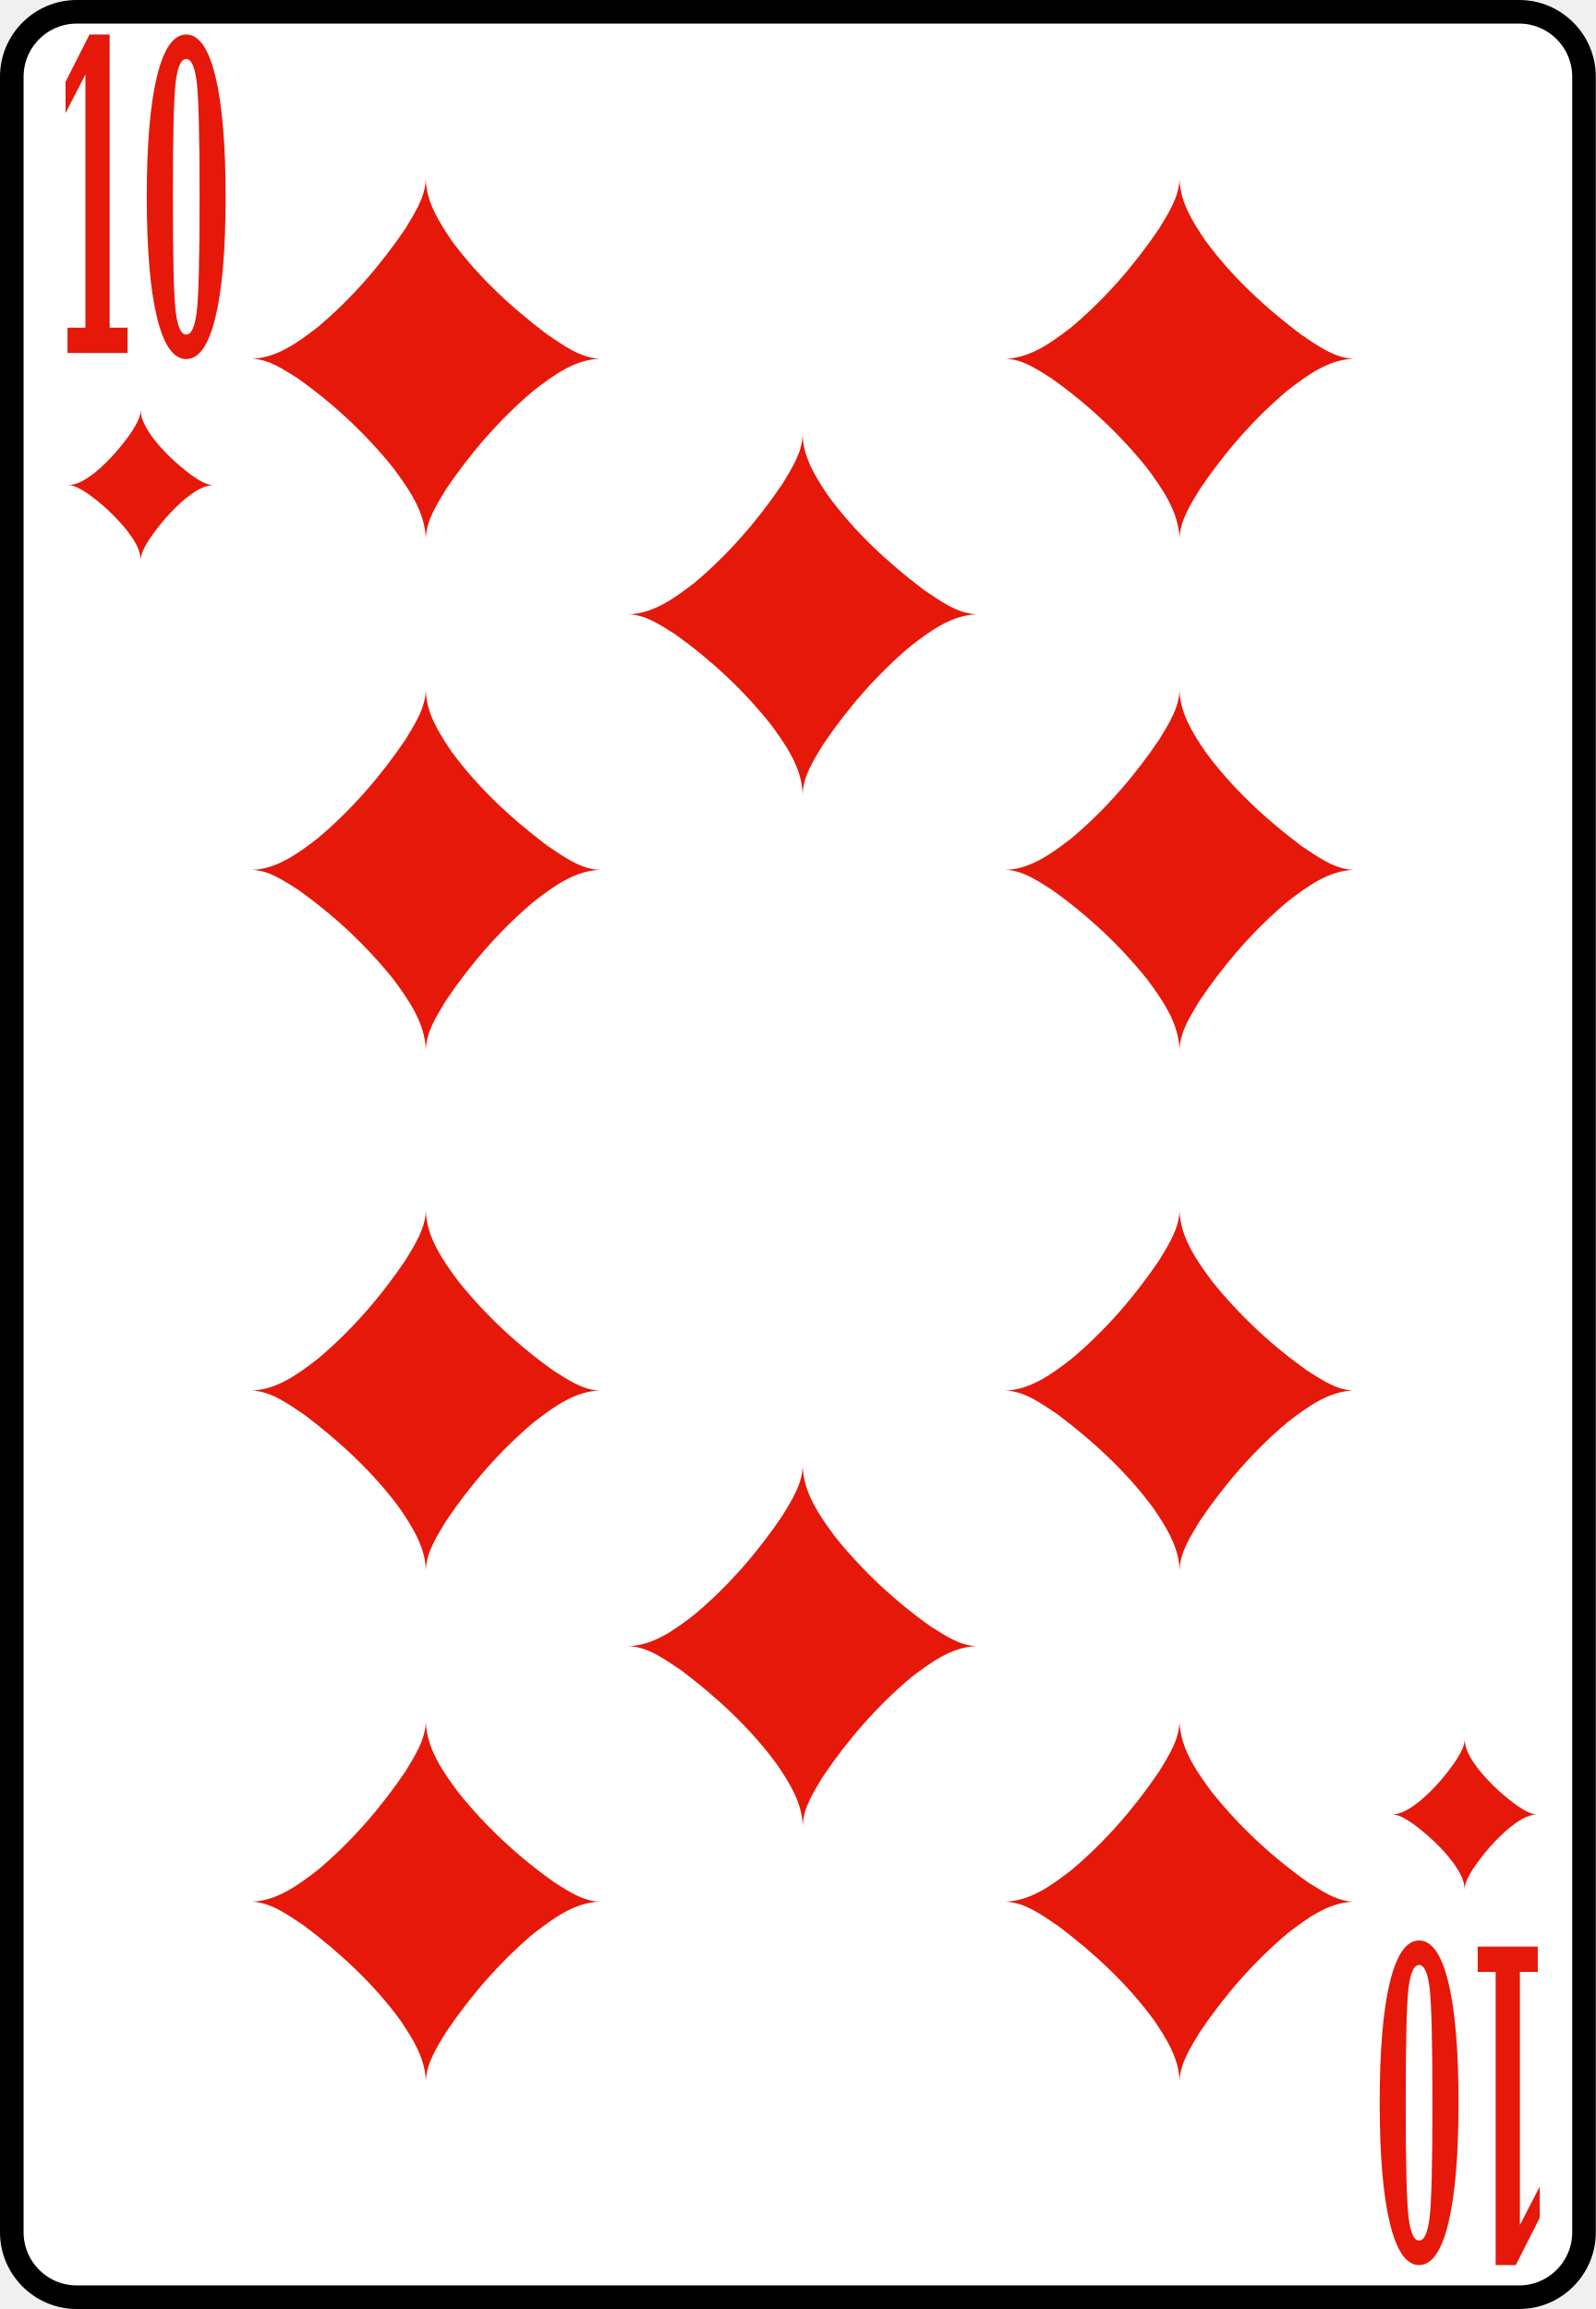
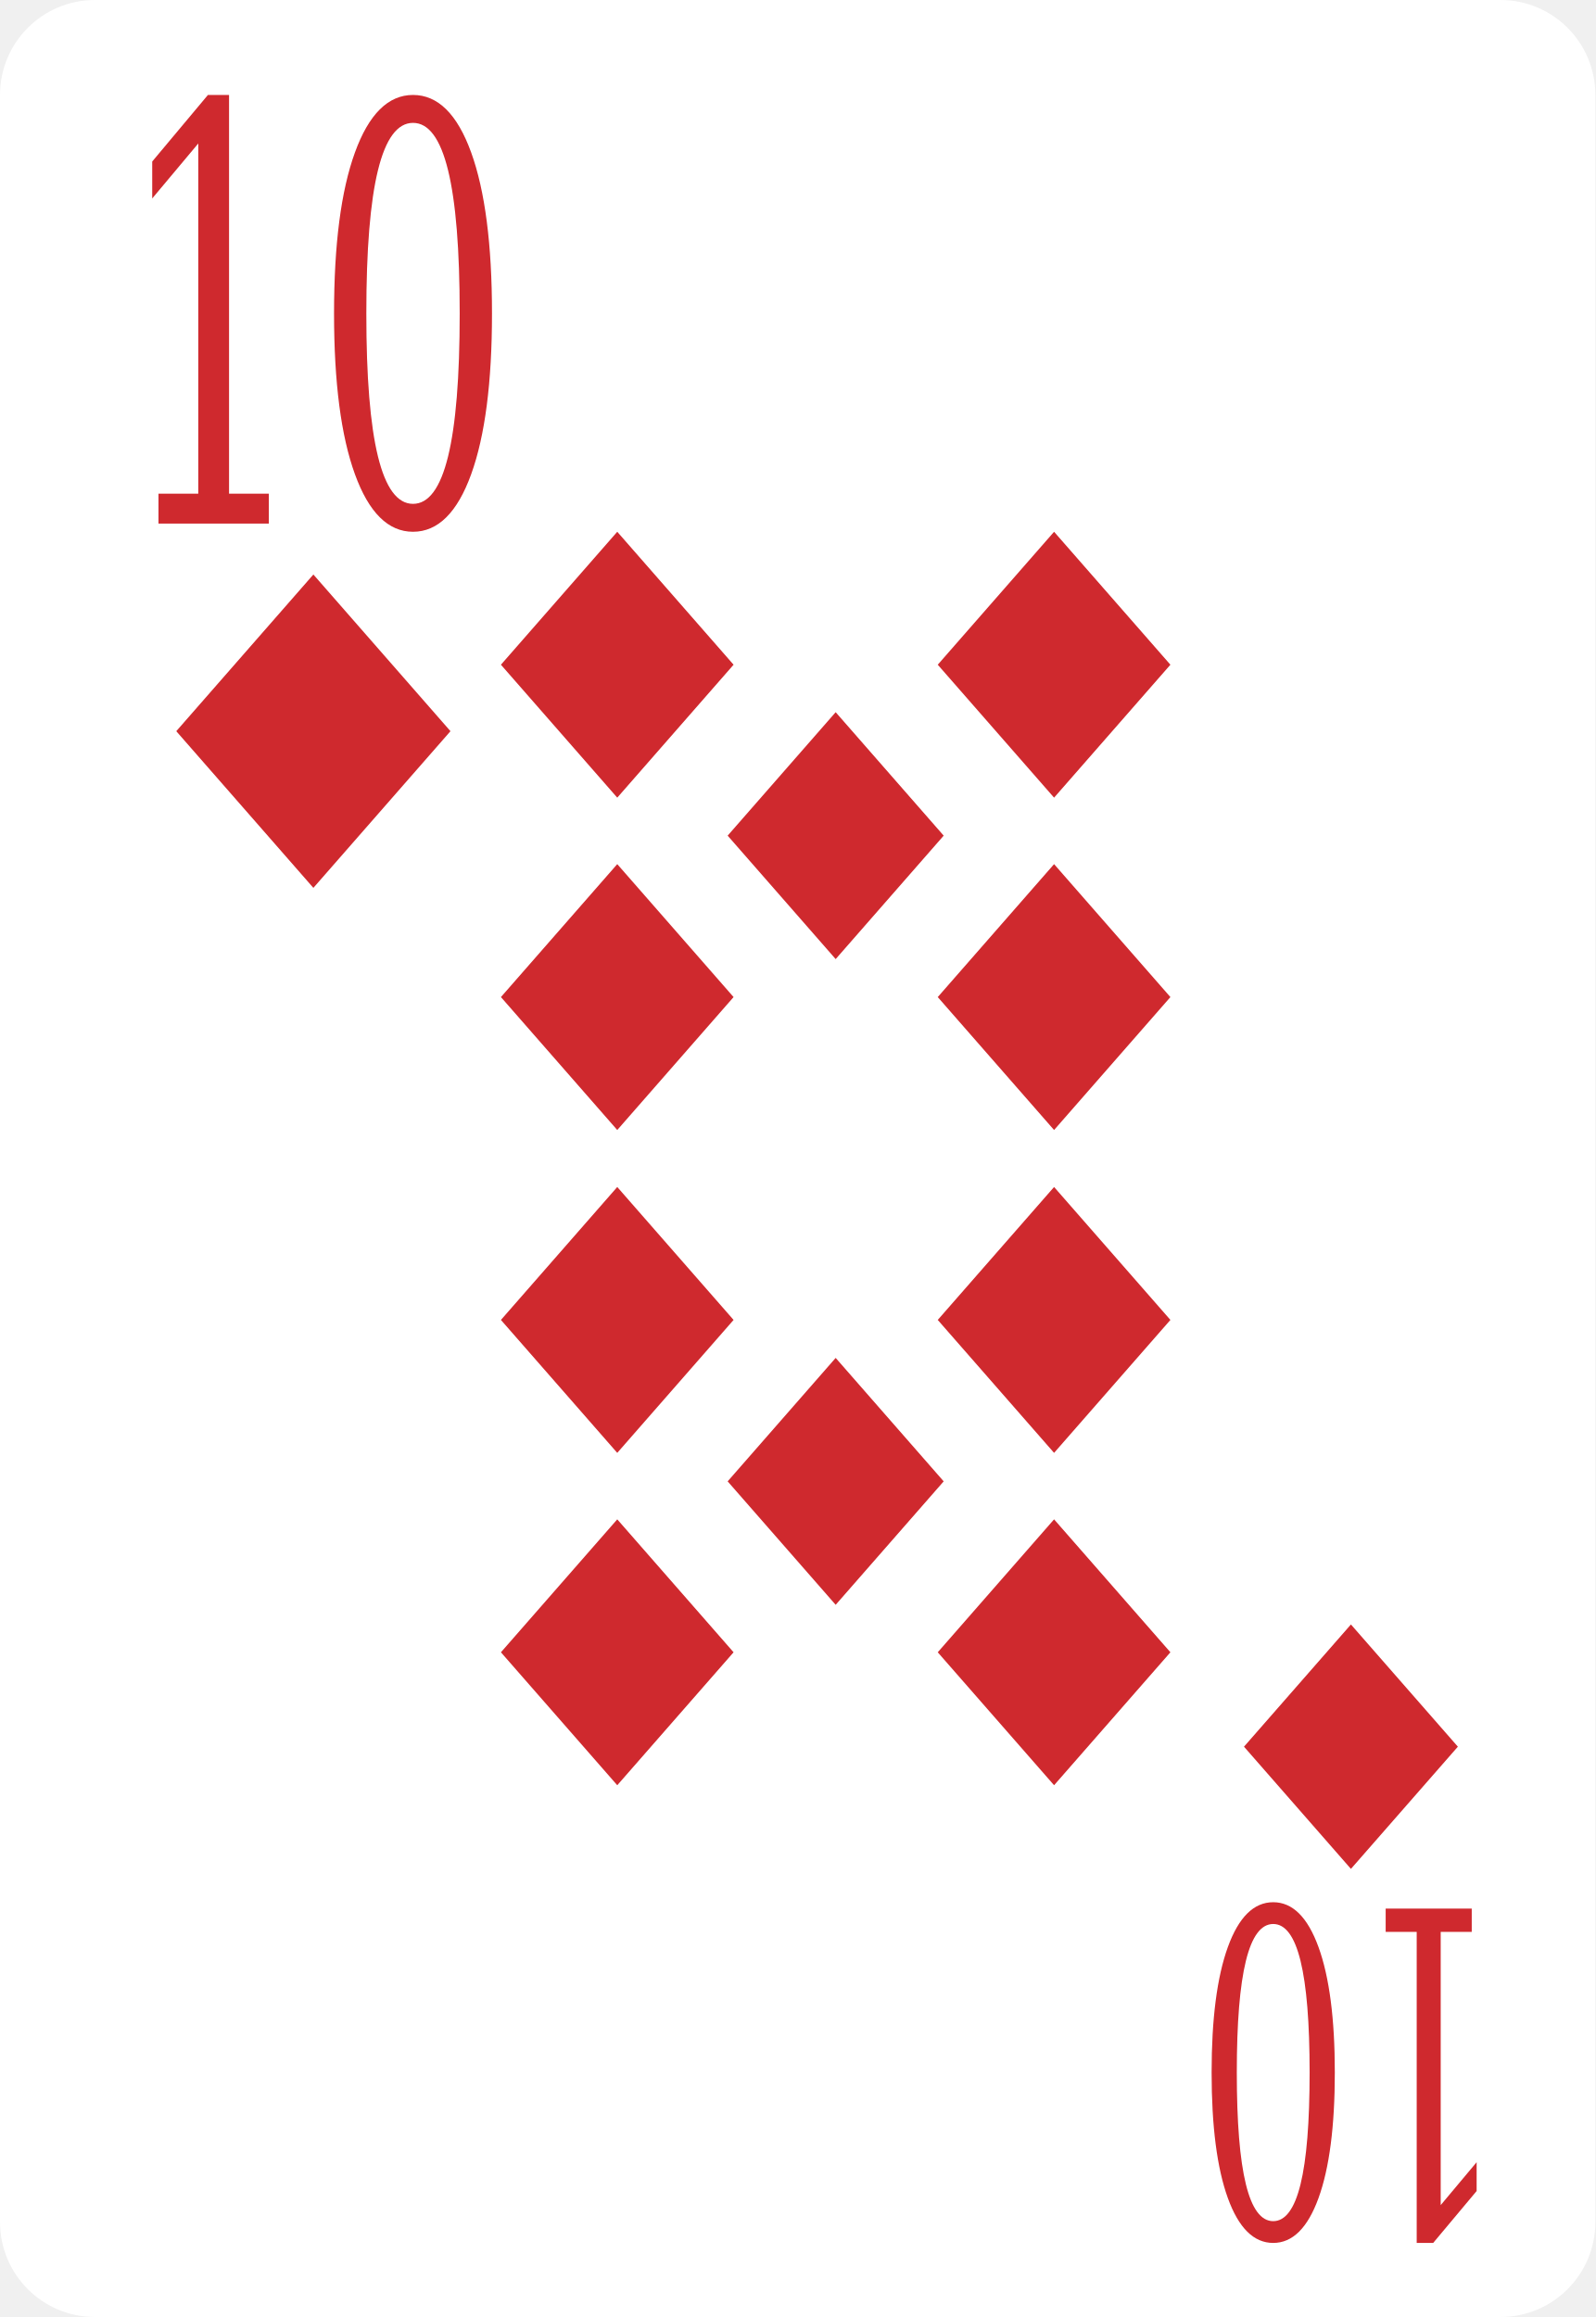
- <svg xmlns="http://www.w3.org/2000/svg" xmlns:xlink="http://www.w3.org/1999/xlink" viewBox="0 0 169.075 244.640" version="1.1">
+ <svg xmlns="http://www.w3.org/2000/svg" viewBox="0 0 168 244">
  <defs>
-     <g id="base">
-       <path style="fill:#FFFFFF;stroke:#000000;stroke-width:2.5" d="M 0,0C0,3.78 3.09,6.87 6.87,6.87L159.715,6.87C163.485,6.87 166.575,3.78 166.575,0L166.575,-228.4C166.575,-232.18 163.485,-235.27 159.715,-235.27L6.87,-235.27C3.09,-235.27 0,-232.18 0,-228.4L0,0 z" id="path49" />
-     </g>
-     <g id="diamond">
-       <path style="fill:#e6180a" d="M-7.68,0C-6.57,-0.035 -5.622,-0.741 -4.776,-1.393C-3.281,-2.648 -1.987,-4.141 -0.895,-5.757C-0.494,-6.426 -0.022,-7.135 0,-7.94C0.038,-6.758 0.758,-5.734 1.438,-4.82C2.65,-3.310 4.086,-1.974 5.666,-0.857C6.28,-0.474 6.932,-0.018 7.68,0C6.57,0.035 5.622,0.741 4.776,1.392C3.281,2.648 1.987,4.141 0.895,5.757C0.494,6.426 0.022,7.135 0,7.94C-0.014,6.936 -0.587,6.032 -1.132,5.228C-2.3,3.63 -3.779,2.264 -5.358,1.073C-6.061,0.605 -6.805,0.039 -7.68,0Z" id="path67" />
-     </g>
-     <g id="n_10">
-       <g transform="scale(0.32258 1.05741)" id="text7">
-         <path d="M281 0V121H561V1329L250 1145V1294L625 1520H940V121H1221V0Z" transform="translate(0,0) scale(0.02099609, -0.02099609)" />
-         <path d="M713 88Q833 88 877.5 197.0Q922 306 922 745Q922 1181 877.5 1292.0Q833 1403 713 1403Q593 1403 548.5 1294.0Q504 1185 504 745Q504 306 548.5 197.0Q593 88 713 88ZM713 -29Q414 -29 255.0 170.5Q96 370 96 745Q96 1120 255.0 1320.0Q414 1520 713 1520Q1011 1520 1170.0 1320.0Q1329 1120 1329 745Q1329 370 1170.0 170.5Q1011 -29 713 -29Z" transform="translate(29.91943,0) scale(0.02099609, -0.02099609)" />
-       </g>
+     <g id="suit">
+       <path d="M16 0 30 16 16 32 2 16Z" />
    </g>
  </defs>
-   <g id="diamond_10" transform="translate(-1506.92,-6.616994)">
-     <use xlink:href="#base" x="1508.17" y="243.137" width="100%" height="100%" />
-     <use xlink:href="#n_10" x="1512.17" y="44.02" style="fill:#e6180a" width="100%" height="100%" />
-     <use xlink:href="#n_10" x="1671.75" y="212.857" transform="matrix(-1,0,0,-1,3343.5,425.714)" style="fill:#e6180a" width="100%" height="100%" />
-     <use xlink:href="#diamond" x="1521.83" y="58.02" transform="matrix(-1,0,0,-1,3043.66,116.04)" width="100%" height="100%" />
-     <use xlink:href="#diamond" x="1662.1" y="198.857" width="100%" height="100%" />
-     <use xlink:href="#diamond" x="646.681" y="18.595" transform="matrix(-2.4,0,0,-2.4,3104.069,89.25504)" width="100%" height="100%" />
-     <use xlink:href="#diamond" x="646.681" y="41.16" transform="matrix(-2.4,0,0,-2.4,3104.069,197.5675)" width="100%" height="100%" />
-     <use xlink:href="#diamond" x="646.681" y="64.143" transform="scale(2.4,2.4)" width="100%" height="100%" />
-     <use xlink:href="#diamond" x="646.681" y="86.708" transform="scale(2.4,2.4)" width="100%" height="100%" />
-     <use xlink:href="#diamond" x="679.955" y="18.595" transform="matrix(-2.4,0,0,-2.4,3263.784,89.25504)" width="100%" height="100%" />
-     <use xlink:href="#diamond" x="679.955" y="41.16" transform="matrix(-2.4,0,0,-2.4,3263.784,197.5675)" width="100%" height="100%" />
-     <use xlink:href="#diamond" x="679.955" y="64.143" transform="scale(2.4,2.4)" width="100%" height="100%" />
-     <use xlink:href="#diamond" x="679.955" y="86.708" transform="scale(2.4,2.4)" width="100%" height="100%" />
-     <use xlink:href="#diamond" x="663.318" y="29.877" transform="matrix(-2.4,0,0,-2.4,3183.926,143.411)" width="100%" height="100%" />
-     <use xlink:href="#diamond" x="663.318" y="75.426" transform="scale(2.4,2.4)" width="100%" height="100%" />
+   <rect width="168" height="244" rx="10" fill="#fff" />
+   <g fill="#cf292e">
+     <g transform="translate(12 55.139) scale(0.016117 -0.029697)">
+       <path d="M291 0V106H551V1348L250 1153V1284L614 1520H752V106H1012V0Z" transform="translate(0 0)" />
+       <path d="M651 70Q804 70 880.0 238.0Q956 406 956 745Q956 1085 880.0 1253.0Q804 1421 651 1421Q498 1421 422.0 1253.0Q346 1085 346 745Q346 406 422.0 238.0Q498 70 651 70ZM651 -29Q408 -29 271.5 175.0Q135 379 135 745Q135 1112 271.5 1316.0Q408 1520 651 1520Q895 1520 1031.0 1316.0Q1167 1112 1167 745Q1167 379 1031.0 175.0Q895 -29 651 -29Z" transform="translate(1303 0)" />
+     </g>
+     <use href="#suit" transform="translate(33 77)  scale(1.03125) translate(-16 -16)" />
+     <g transform="translate(168 244) rotate(180) scale(.78)">
+       <g transform="translate(12 55.139) scale(0.016117 -0.029697)">
+         <path d="M291 0V106H551V1348L250 1153V1284L614 1520H752V106H1012V0Z" transform="translate(0 0)" />
+         <path d="M651 70Q804 70 880.0 238.0Q956 406 956 745Q956 1085 880.0 1253.0Q804 1421 651 1421Q498 1421 422.0 1253.0Q346 1085 346 745Q346 406 422.0 238.0Q498 70 651 70ZM651 -29Q408 -29 271.5 175.0Q135 379 135 745Q135 1112 271.5 1316.0Q408 1520 651 1520Q895 1520 1031.0 1316.0Q1167 1112 1167 745Q1167 379 1031.0 175.0Q895 -29 651 -29Z" transform="translate(1303 0)" />
+       </g>
+       <use href="#suit" transform="translate(33 77)  scale(1.03125) translate(-16 -16)" />
+     </g>
+     <use href="#suit" transform="translate(65 70)  scale(0.875) translate(-16 -16)" />
+     <use href="#suit" transform="translate(111 70)  scale(0.875) translate(-16 -16)" />
+     <use href="#suit" transform="translate(65 105)  scale(0.875) translate(-16 -16)" />
+     <use href="#suit" transform="translate(111 105)  scale(0.875) translate(-16 -16)" />
+     <use href="#suit" transform="translate(65 139) rotate(180) scale(0.875) translate(-16 -16)" />
+     <use href="#suit" transform="translate(111 139) rotate(180) scale(0.875) translate(-16 -16)" />
+     <use href="#suit" transform="translate(65 174) rotate(180) scale(0.875) translate(-16 -16)" />
+     <use href="#suit" transform="translate(111 174) rotate(180) scale(0.875) translate(-16 -16)" />
+     <use href="#suit" transform="translate(88 88)  scale(0.8125) translate(-16 -16)" />
+     <use href="#suit" transform="translate(88 156) rotate(180) scale(0.8125) translate(-16 -16)" />
  </g>
</svg>
